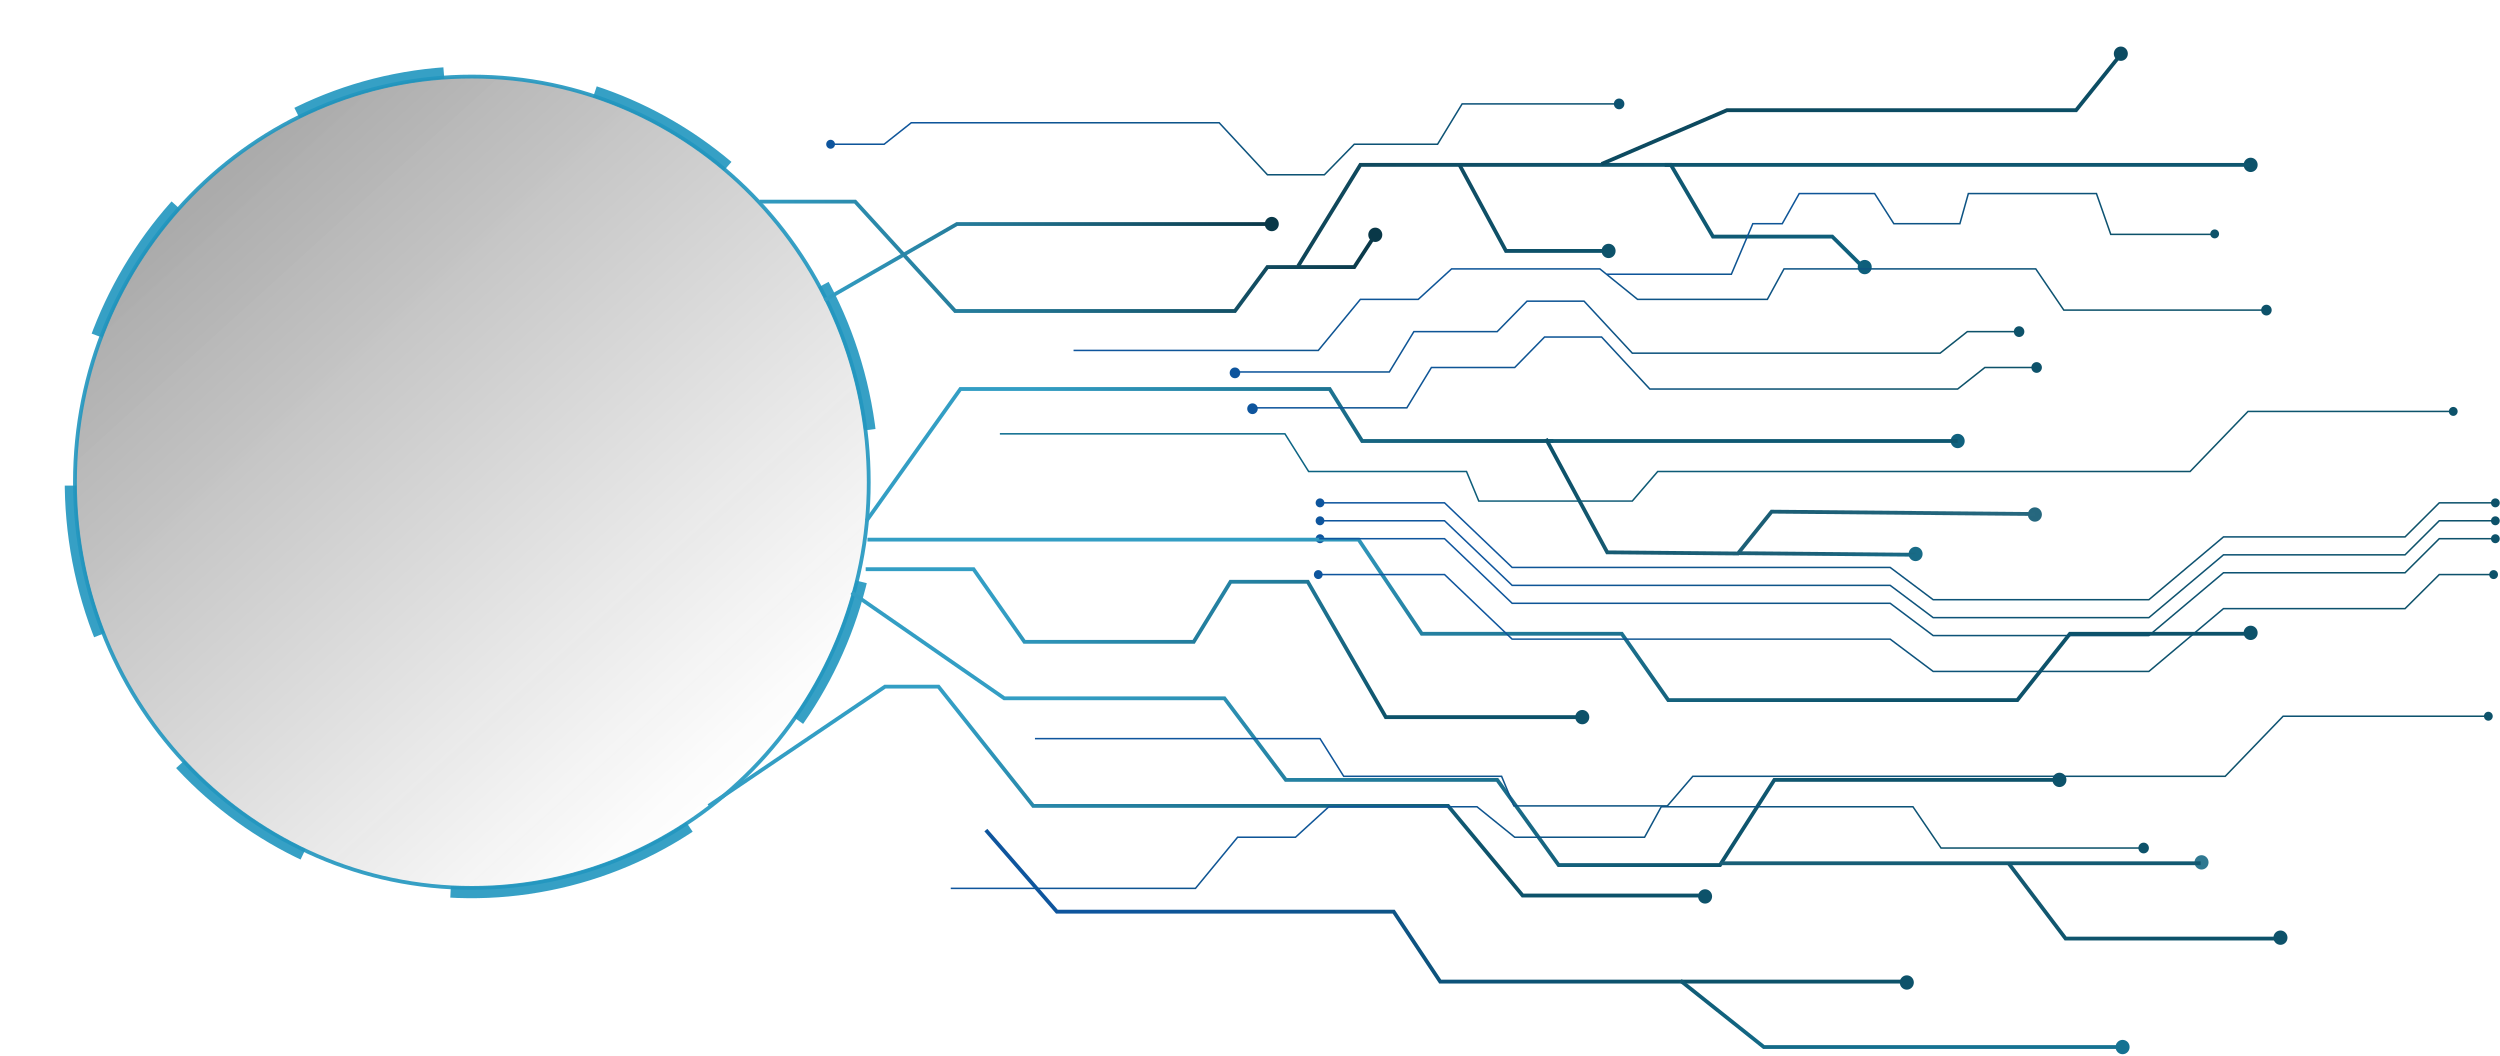
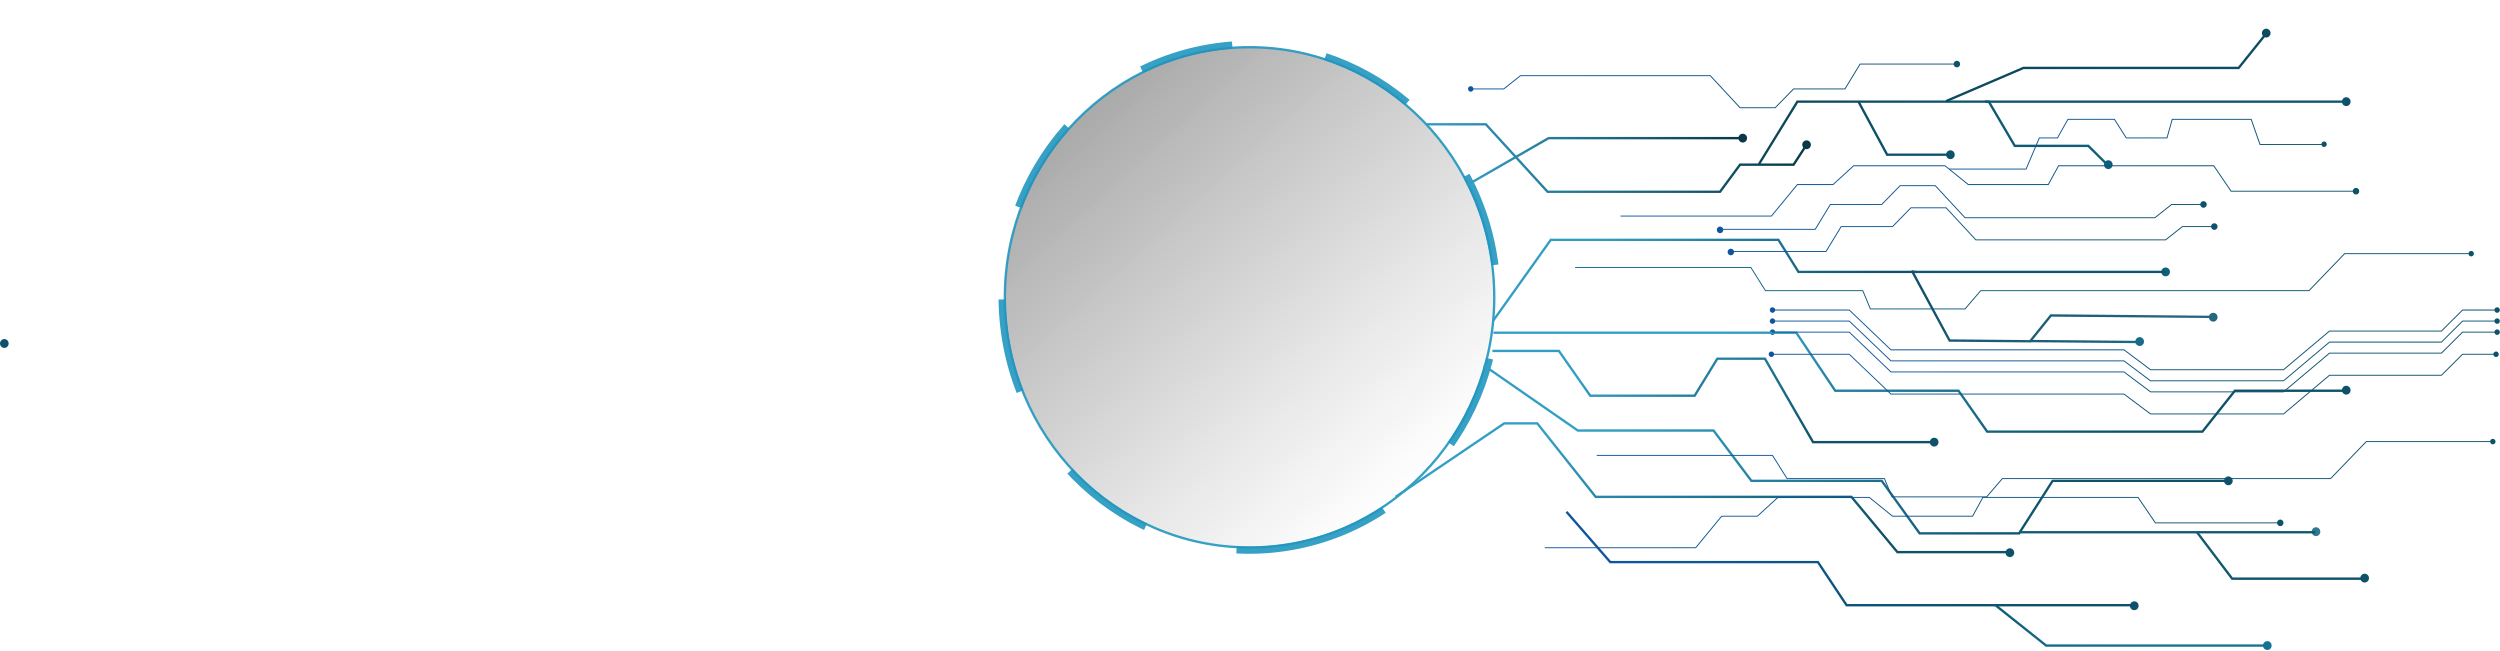
- <svg xmlns="http://www.w3.org/2000/svg" width="1632" height="689" viewBox="0 0 1632 689" fill="none">
-   <path d="M358.17 577.605C500.169 549.299 592.832 408.692 565.137 263.553C537.443 118.413 399.879 23.702 257.879 52.008C115.88 80.315 23.218 220.922 50.912 366.061C78.607 511.201 216.171 605.912 358.17 577.605Z" stroke="#2396BF" stroke-opacity="0.91" stroke-width="7.5" stroke-dasharray="100 100" />
-   <path d="M308.025 579.631C451.118 579.631 567.118 461.065 567.118 314.807C567.118 168.549 451.118 49.983 308.025 49.983C164.931 49.983 48.931 168.549 48.931 314.807C48.931 461.065 164.931 579.631 308.025 579.631Z" fill="url(#paint0_linear_337_272)" stroke="#2396BF" stroke-opacity="0.91" stroke-width="2.5" />
-   <path d="M538.203 196.002L624.663 146.256H828.503" stroke="url(#paint1_linear_337_272)" stroke-width="2.5" />
-   <path d="M830.22 150.938C832.75 150.938 834.801 148.842 834.801 146.256C834.801 143.67 832.75 141.574 830.22 141.574C827.69 141.574 825.64 143.67 825.64 146.256C825.64 148.842 827.69 150.938 830.22 150.938Z" fill="#093848" />
-   <path d="M1217.29 179.03C1219.82 179.03 1221.87 176.934 1221.87 174.348C1221.87 171.762 1219.82 169.666 1217.29 169.666C1214.76 169.666 1212.71 171.762 1212.71 174.348C1212.71 176.934 1214.76 179.03 1217.29 179.03Z" fill="#0E5F7B" />
-   <path d="M1384.48 39.741C1387.01 39.741 1389.06 37.645 1389.06 35.059C1389.06 32.474 1387.01 30.377 1384.48 30.377C1381.95 30.377 1379.9 32.474 1379.9 35.059C1379.9 37.645 1381.95 39.741 1384.48 39.741Z" fill="#0C4B62" />
-   <path d="M1469.22 112.312C1471.75 112.312 1473.8 110.215 1473.8 107.63C1473.8 105.044 1471.75 102.948 1469.22 102.948C1466.69 102.948 1464.64 105.044 1464.64 107.63C1464.64 110.215 1466.69 112.312 1469.22 112.312Z" fill="#0D526A" />
-   <path d="M1601.49 271.499C1603.07 271.499 1604.35 270.189 1604.35 268.572C1604.35 266.956 1603.07 265.646 1601.49 265.646C1599.91 265.646 1598.63 266.956 1598.63 268.572C1598.63 270.189 1599.91 271.499 1601.49 271.499Z" fill="#0D526A" />
-   <path d="M1479.53 205.951C1481.43 205.951 1482.96 204.379 1482.96 202.44C1482.96 200.5 1481.43 198.928 1479.53 198.928C1477.63 198.928 1476.09 200.5 1476.09 202.44C1476.09 204.379 1477.63 205.951 1479.53 205.951Z" fill="#0D526A" />
-   <path d="M1445.75 155.62C1447.33 155.62 1448.61 154.31 1448.61 152.694C1448.61 151.078 1447.33 149.768 1445.75 149.768C1444.17 149.768 1442.88 151.078 1442.88 152.694C1442.88 154.31 1444.17 155.62 1445.75 155.62Z" fill="#0D526A" />
-   <path d="M1628.97 331.194C1630.56 331.194 1631.84 329.884 1631.84 328.268C1631.84 326.651 1630.56 325.341 1628.97 325.341C1627.39 325.341 1626.11 326.651 1626.11 328.268C1626.11 329.884 1627.39 331.194 1628.97 331.194Z" fill="#0D526A" />
-   <path d="M1329.51 243.407C1331.41 243.407 1332.95 241.835 1332.95 239.895C1332.95 237.956 1331.41 236.384 1329.51 236.384C1327.62 236.384 1326.08 237.956 1326.08 239.895C1326.08 241.835 1327.62 243.407 1329.51 243.407Z" fill="#0D526A" />
-   <path d="M1628.97 342.899C1630.56 342.899 1631.84 341.588 1631.84 339.972C1631.84 338.356 1630.56 337.046 1628.97 337.046C1627.39 337.046 1626.11 338.356 1626.11 339.972C1626.11 341.588 1627.39 342.899 1628.97 342.899Z" fill="#0D526A" />
-   <path d="M1628.97 354.603C1630.56 354.603 1631.84 353.293 1631.84 351.677C1631.84 350.061 1630.56 348.751 1628.97 348.751C1627.39 348.751 1626.11 350.061 1626.11 351.677C1626.11 353.293 1627.39 354.603 1628.97 354.603Z" fill="#0D526A" />
-   <path d="M1627.83 378.013C1629.41 378.013 1630.69 376.703 1630.69 375.087C1630.69 373.471 1629.41 372.161 1627.83 372.161C1626.25 372.161 1624.97 373.471 1624.97 375.087C1624.97 376.703 1626.25 378.013 1627.83 378.013Z" fill="#0D526A" />
-   <path d="M861.712 331.194C863.293 331.194 864.575 329.884 864.575 328.268C864.575 326.651 863.293 325.341 861.712 325.341C860.131 325.341 858.849 326.651 858.849 328.268C858.849 329.884 860.131 331.194 861.712 331.194Z" fill="#0E559D" />
-   <path d="M861.712 342.899C863.293 342.899 864.575 341.588 864.575 339.972C864.575 338.356 863.293 337.046 861.712 337.046C860.131 337.046 858.849 338.356 858.849 339.972C858.849 341.588 860.131 342.899 861.712 342.899Z" fill="#0E559D" />
-   <path d="M861.712 354.603C863.293 354.603 864.575 353.293 864.575 351.677C864.575 350.061 863.293 348.751 861.712 348.751C860.131 348.751 858.849 350.061 858.849 351.677C858.849 353.293 860.131 354.603 861.712 354.603Z" fill="#0E559D" />
-   <path d="M860.567 378.013C862.148 378.013 863.43 376.703 863.43 375.087C863.43 373.471 862.148 372.161 860.567 372.161C858.986 372.161 857.704 373.471 857.704 375.087C857.704 376.703 858.986 378.013 860.567 378.013Z" fill="#0E559D" />
-   <path d="M897.785 157.961C900.315 157.961 902.366 155.865 902.366 153.279C902.366 150.693 900.315 148.597 897.785 148.597C895.255 148.597 893.204 150.693 893.204 153.279C893.204 155.865 895.255 157.961 897.785 157.961Z" fill="#093848" />
-   <path d="M495.832 131.625H558.244L623.518 203.025H806.172L827.358 174.348H884.043L897.785 153.279" stroke="url(#paint2_linear_337_272)" stroke-width="2.5" />
-   <path d="M847.398 173.763L888.052 107.63H1090.75L1118.23 154.45H1196.1L1215.57 173.763" stroke="url(#paint3_linear_337_272)" stroke-width="2.5" />
-   <path d="M952.753 107.63L983.1 163.813H1050.09" stroke="url(#paint4_linear_337_272)" stroke-width="2.5" />
-   <path d="M1050.09 168.495C1052.62 168.495 1054.67 166.399 1054.67 163.813C1054.67 161.228 1052.62 159.131 1050.09 159.131C1047.56 159.131 1045.51 161.228 1045.51 163.813C1045.51 166.399 1047.56 168.495 1050.09 168.495Z" fill="#0D526A" />
-   <path d="M1328.37 340.558C1330.9 340.558 1332.95 338.461 1332.95 335.876C1332.95 333.29 1330.9 331.194 1328.37 331.194C1325.84 331.194 1323.79 333.29 1323.79 335.876C1323.79 338.461 1325.84 340.558 1328.37 340.558Z" fill="#25677E" />
-   <path d="M1277.98 292.568C1280.51 292.568 1282.56 290.471 1282.56 287.886C1282.56 285.3 1280.51 283.204 1277.98 283.204C1275.45 283.204 1273.4 285.3 1273.4 287.886C1273.4 290.471 1275.45 292.568 1277.98 292.568Z" fill="#10617E" />
-   <path d="M1250.5 366.308C1253.03 366.308 1255.08 364.212 1255.08 361.626C1255.08 359.041 1253.03 356.944 1250.5 356.944C1247.97 356.944 1245.92 359.041 1245.92 361.626C1245.92 364.212 1247.97 366.308 1250.5 366.308Z" fill="#186B87" />
-   <path d="M1045.51 107.045L1127.39 71.93H1355.28L1383.91 36.23" stroke="url(#paint5_linear_337_272)" stroke-width="2.5" />
-   <path d="M565.687 339.972L626.953 253.941H868.011L889.196 287.885H1014.02H1006.58" stroke="url(#paint6_linear_337_272)" stroke-width="2.5" />
-   <path d="M1010.58 287.885H1277.98" stroke="url(#paint7_linear_337_272)" stroke-width="2.5" />
-   <path d="M1009.19 286.462L1049.21 360.563L1134.53 361.324L1156.51 334.012L1328.28 335.545" stroke="url(#paint8_linear_337_272)" stroke-width="2.5" />
-   <path d="M1134.84 361.11L1250.5 362.142" stroke="url(#paint9_linear_337_272)" stroke-width="2.5" />
-   <path d="M566.26 352.263H886.906L928.132 413.713H1058.68L1089.03 457.022H1316.92L1351.27 413.713H1468.65" stroke="url(#paint10_linear_337_272)" stroke-width="2.5" />
-   <path d="M1469.22 417.81C1471.75 417.81 1473.8 415.714 1473.8 413.128C1473.8 410.542 1471.75 408.446 1469.22 408.446C1466.69 408.446 1464.64 410.542 1464.64 413.128C1464.64 415.714 1466.69 417.81 1469.22 417.81Z" fill="#0D526A" />
-   <path d="M1032.92 472.823C1035.44 472.823 1037.5 470.727 1037.5 468.141C1037.5 465.555 1035.44 463.459 1032.92 463.459C1030.39 463.459 1028.33 465.555 1028.33 468.141C1028.33 470.727 1030.39 472.823 1032.92 472.823Z" fill="#0D526A" />
-   <path d="M1488.69 616.794C1491.22 616.794 1493.27 614.697 1493.27 612.112C1493.27 609.526 1491.22 607.43 1488.69 607.43C1486.16 607.43 1484.11 609.526 1484.11 612.112C1484.11 614.697 1486.16 616.794 1488.69 616.794Z" fill="#0D526A" />
-   <path d="M1244.77 646.056C1247.3 646.056 1249.35 643.96 1249.35 641.374C1249.35 638.788 1247.3 636.692 1244.77 636.692C1242.24 636.692 1240.19 638.788 1240.19 641.374C1240.19 643.96 1242.24 646.056 1244.77 646.056Z" fill="#0D526A" />
-   <path d="M1385.63 688.194C1388.16 688.194 1390.21 686.097 1390.21 683.512C1390.21 680.926 1388.16 678.83 1385.63 678.83C1383.1 678.83 1381.04 680.926 1381.04 683.512C1381.04 686.097 1383.1 688.194 1385.63 688.194Z" fill="#157292" />
-   <path d="M1113.08 589.872C1115.61 589.872 1117.66 587.776 1117.66 585.19C1117.66 582.604 1115.61 580.508 1113.08 580.508C1110.55 580.508 1108.5 582.604 1108.5 585.19C1108.5 587.776 1110.55 589.872 1113.08 589.872Z" fill="#0D526A" />
-   <path d="M1437.16 567.633C1439.69 567.633 1441.74 565.537 1441.74 562.951C1441.74 560.365 1439.69 558.269 1437.16 558.269C1434.63 558.269 1432.58 560.365 1432.58 562.951C1432.58 565.537 1434.63 567.633 1437.16 567.633Z" fill="#2F7891" />
-   <path d="M1344.4 513.79C1346.93 513.79 1348.98 511.694 1348.98 509.108C1348.98 506.522 1346.93 504.426 1344.4 504.426C1341.87 504.426 1339.82 506.522 1339.82 509.108C1339.82 511.694 1341.87 513.79 1344.4 513.79Z" fill="#0D526A" />
-   <path d="M565.114 371.576H635.541L668.751 418.981H779.26L803.308 379.769H853.696L904.656 468.141H988.253H1030.62" stroke="url(#paint11_linear_337_272)" stroke-width="2.5" />
-   <path d="M555.953 386.792L655.583 455.851H799.301L839.382 509.108H977.374L1017.46 564.707H1122.81L1158.31 509.108H1342.11" stroke="url(#paint12_linear_337_272)" stroke-width="2.5" />
-   <path d="M1122.81 563.536H1436.59" stroke="url(#paint13_linear_337_272)" stroke-width="2.5" />
-   <path d="M1311.19 563.536L1348.41 612.697H1486.4" stroke="url(#paint14_linear_337_272)" stroke-width="2.5" />
-   <path d="M462.622 526.08L577.711 448.243H612.639L674.478 526.08H859.995H945.31L993.979 584.605H1109.07" stroke="url(#paint15_linear_337_272)" stroke-width="2.5" />
-   <path d="M643.558 541.882L689.937 595.14H909.809L940.156 640.789H1200.11H1242.48" stroke="url(#paint16_linear_337_272)" stroke-width="2.5" />
-   <path d="M1097.04 640.203L1151.44 683.512H1383.34" stroke="url(#paint17_linear_337_272)" stroke-width="2.5" />
-   <path d="M652.719 283.203H838.809L854.269 307.784H957.334L965.35 327.097H1065.55L1082.16 307.784H1429.71L1467.51 268.572H1601.49" stroke="url(#paint18_linear_337_272)" />
-   <path d="M1624.39 470.482C1625.97 470.482 1627.26 469.172 1627.26 467.556C1627.26 465.94 1625.97 464.63 1624.39 464.63C1622.81 464.63 1621.53 465.94 1621.53 467.556C1621.53 469.172 1622.81 470.482 1624.39 470.482Z" fill="#0D526A" />
-   <path d="M675.623 482.187H861.713L877.172 506.767H980.237L988.253 526.08H1088.46L1105.06 506.767H1452.62L1490.41 467.556H1624.39" stroke="url(#paint19_linear_337_272)" />
-   <path d="M700.817 228.776H860.568L888.052 195.417H925.842L947.6 175.518H1044.37L1068.99 195.417H1153.73L1164.61 175.518H1203.54H1328.94L1347.26 202.44H1477.24" stroke="url(#paint20_linear_337_272)" />
-   <path d="M1399.37 557.099C1401.27 557.099 1402.8 555.526 1402.8 553.587C1402.8 551.648 1401.27 550.076 1399.37 550.076C1397.47 550.076 1395.93 551.648 1395.93 553.587C1395.93 555.526 1397.47 557.099 1399.37 557.099Z" fill="#0D526A" />
-   <path d="M620.656 579.923H780.406L807.89 546.564H845.681L867.439 526.666H964.205L988.826 546.564H1073.57L1084.45 526.666H1123.38H1248.78L1267.1 553.587H1397.08" stroke="url(#paint21_linear_337_272)" />
-   <path d="M1048.95 179.03H1130.23L1144.23 146.037H1163.45L1174.53 126.358H1223.76L1236.3 146.037H1279.41L1284.94 126.358H1304.75H1368.56L1377.9 152.983H1444.03" stroke="url(#paint22_linear_337_272)" />
-   <path d="M861.14 328.267H943.019L987.108 370.405H1233.89L1261.95 391.474H1402.8L1451.47 350.507H1570L1592.33 328.267H1627.26" stroke="url(#paint23_linear_337_272)" />
-   <path d="M861.14 339.972H943.019L987.108 382.11H1233.89L1261.95 403.179H1402.8L1451.47 362.212H1570L1592.33 339.972H1627.26" stroke="url(#paint24_linear_337_272)" />
-   <path d="M861.14 351.677H943.019L987.108 393.815H1233.89L1261.95 414.884H1402.8L1451.47 373.917H1570L1592.33 351.677H1627.26" stroke="url(#paint25_linear_337_272)" />
-   <path d="M861.14 375.087H943.019L987.108 417.225H1233.89L1261.95 438.293H1402.8L1451.47 397.326H1570L1592.33 375.087H1627.26" stroke="url(#paint26_linear_337_272)" />
-   <path d="M807.317 242.822H906.947L922.979 216.486H977.375L996.842 196.587H1034.06L1065.55 230.531H1266.53L1284.28 216.486H1317.49" stroke="url(#paint27_linear_337_272)" />
-   <path d="M818.769 266.231H918.398L934.431 239.895H988.826L1008.29 219.997H1045.51L1077 253.941H1277.98L1295.73 239.895H1328.94" stroke="url(#paint28_linear_337_272)" />
-   <path d="M1054.1 67.833H954.47L938.438 94.169H884.043L864.575 114.067H827.357L795.865 80.123H594.888L577.138 94.169H543.928" stroke="url(#paint29_linear_337_272)" />
-   <path d="M542.21 97.095C543.791 97.095 545.073 95.785 545.073 94.169C545.073 92.553 543.791 91.243 542.21 91.243C540.629 91.243 539.347 92.553 539.347 94.169C539.347 95.785 540.629 97.095 542.21 97.095Z" fill="#0E559D" />
-   <path d="M1318.06 219.997C1319.96 219.997 1321.5 218.425 1321.5 216.486C1321.5 214.546 1319.96 212.974 1318.06 212.974C1316.16 212.974 1314.63 214.546 1314.63 216.486C1314.63 218.425 1316.16 219.997 1318.06 219.997Z" fill="#0D526A" />
-   <path d="M817.623 270.328C819.52 270.328 821.058 268.756 821.058 266.817C821.058 264.877 819.52 263.305 817.623 263.305C815.726 263.305 814.188 264.877 814.188 266.817C814.188 268.756 815.726 270.328 817.623 270.328Z" fill="#0E559D" />
-   <path d="M806.173 246.918C808.07 246.918 809.608 245.346 809.608 243.407C809.608 241.468 808.07 239.896 806.173 239.896C804.275 239.896 802.737 241.468 802.737 243.407C802.737 245.346 804.275 246.918 806.173 246.918Z" fill="#0E559D" />
-   <path d="M1056.96 71.344C1058.86 71.344 1060.4 69.772 1060.4 67.833C1060.4 65.894 1058.86 64.322 1056.96 64.322C1055.07 64.322 1053.53 65.894 1053.53 67.833C1053.53 69.772 1055.07 71.344 1056.96 71.344Z" fill="#0D5270" />
-   <path d="M1086.74 107.63H1468.65" stroke="url(#paint30_linear_337_272)" stroke-width="2.5" />
+ <svg xmlns="http://www.w3.org/2000/svg" width="2647" height="689" viewBox="0 0 2647 689" fill="none">
+   <path d="M1373.17 577.605C1515.17 549.299 1607.83 408.692 1580.14 263.553C1552.44 118.413 1414.88 23.702 1272.88 52.008C1130.88 80.315 1038.22 220.922 1065.91 366.061C1093.61 511.201 1231.17 605.912 1373.17 577.605Z" stroke="#2396BF" stroke-opacity="0.91" stroke-width="7.5" stroke-dasharray="100 100" />
+   <path d="M1323.02 579.631C1466.12 579.631 1582.12 461.065 1582.12 314.807C1582.12 168.549 1466.12 49.983 1323.02 49.983C1179.93 49.983 1063.93 168.549 1063.93 314.807C1063.93 461.065 1179.93 579.631 1323.02 579.631Z" fill="url(#paint0_linear_337_272)" stroke="#2396BF" stroke-opacity="0.91" stroke-width="2.5" />
+   <path d="M1553.2 196.002L1639.66 146.256H1843.5" stroke="url(#paint1_linear_337_272)" stroke-width="2.5" />
+   <path d="M1845.22 150.938C1847.75 150.938 1849.8 148.842 1849.8 146.256C1849.8 143.67 1847.75 141.574 1845.22 141.574C1842.69 141.574 1840.64 143.67 1840.64 146.256C1840.64 148.842 1842.69 150.938 1845.22 150.938Z" fill="#093848" />
+   <path d="M2232.29 179.03C2234.82 179.03 2236.87 176.934 2236.87 174.348C2236.87 171.762 2234.82 169.666 2232.29 169.666C2229.76 169.666 2227.71 171.762 2227.71 174.348C2227.71 176.934 2229.76 179.03 2232.29 179.03Z" fill="#0E5F7B" />
+   <path d="M2399.48 39.741C2402.01 39.741 2404.06 37.645 2404.06 35.059C2404.06 32.474 2402.01 30.377 2399.48 30.377C2396.95 30.377 2394.9 32.474 2394.9 35.059C2394.9 37.645 2396.95 39.741 2399.48 39.741Z" fill="#0C4B62" />
+   <path d="M2484.22 112.312C2486.75 112.312 2488.8 110.215 2488.8 107.63C2488.8 105.044 2486.75 102.948 2484.22 102.948C2481.69 102.948 2479.64 105.044 2479.64 107.63C2479.64 110.215 2481.69 112.312 2484.22 112.312Z" fill="#0D526A" />
+   <path d="M2616.49 271.499C2618.07 271.499 2619.35 270.189 2619.35 268.572C2619.35 266.956 2618.07 265.646 2616.49 265.646C2614.91 265.646 2613.63 266.956 2613.63 268.572C2613.63 270.189 2614.91 271.499 2616.49 271.499Z" fill="#0D526A" />
+   <path d="M2494.53 205.951C2496.43 205.951 2497.96 204.379 2497.96 202.44C2497.96 200.5 2496.43 198.928 2494.53 198.928C2492.63 198.928 2491.09 200.5 2491.09 202.44C2491.09 204.379 2492.63 205.951 2494.53 205.951Z" fill="#0D526A" />
+   <path d="M2460.75 155.62C2462.33 155.62 2463.61 154.31 2463.61 152.694C2463.61 151.078 2462.33 149.768 2460.75 149.768C2459.17 149.768 2457.88 151.078 2457.88 152.694C2457.88 154.31 2459.17 155.62 2460.75 155.62Z" fill="#0D526A" />
+   <path d="M2643.97 331.194C2645.56 331.194 2646.84 329.884 2646.84 328.268C2646.84 326.651 2645.56 325.341 2643.97 325.341C2642.39 325.341 2641.11 326.651 2641.11 328.268C2641.11 329.884 2642.39 331.194 2643.97 331.194Z" fill="#0D526A" />
+   <path d="M2344.51 243.407C2346.41 243.407 2347.95 241.835 2347.95 239.895C2347.95 237.956 2346.41 236.384 2344.51 236.384C2342.62 236.384 2341.08 237.956 2341.08 239.895C2341.08 241.835 2342.62 243.407 2344.51 243.407Z" fill="#0D526A" />
+   <path d="M2643.97 342.899C2645.56 342.899 2646.84 341.588 2646.84 339.972C2646.84 338.356 2645.56 337.046 2643.97 337.046C2642.39 337.046 2641.11 338.356 2641.11 339.972C2641.11 341.588 2642.39 342.899 2643.97 342.899Z" fill="#0D526A" />
+   <path d="M2643.97 354.603C2645.56 354.603 2646.84 353.293 2646.84 351.677C2646.84 350.061 2645.56 348.751 2643.97 348.751C2642.39 348.751 2641.11 350.061 2641.11 351.677C2641.11 353.293 2642.39 354.603 2643.97 354.603Z" fill="#0D526A" />
+   <path d="M2642.83 378.013C2644.41 378.013 2645.69 376.703 2645.69 375.087C2645.69 373.471 2644.41 372.161 2642.83 372.161C2641.25 372.161 2639.97 373.471 2639.97 375.087C2639.97 376.703 2641.25 378.013 2642.83 378.013Z" fill="#0D526A" />
+   <path d="M1876.71 331.194C1878.29 331.194 1879.57 329.884 1879.57 328.268C1879.57 326.651 1878.29 325.341 1876.71 325.341C1875.13 325.341 1873.85 326.651 1873.85 328.268C1873.85 329.884 1875.13 331.194 1876.71 331.194Z" fill="#0E559D" />
+   <path d="M1876.71 342.899C1878.29 342.899 1879.57 341.588 1879.57 339.972C1879.57 338.356 1878.29 337.046 1876.71 337.046C1875.13 337.046 1873.85 338.356 1873.85 339.972C1873.85 341.588 1875.13 342.899 1876.71 342.899Z" fill="#0E559D" />
+   <path d="M1876.71 354.603C1878.29 354.603 1879.57 353.293 1879.57 351.677C1879.57 350.061 1878.29 348.751 1876.71 348.751C1875.13 348.751 1873.85 350.061 1873.85 351.677C1873.85 353.293 1875.13 354.603 1876.71 354.603Z" fill="#0E559D" />
+   <path d="M1875.57 378.013C1877.15 378.013 1878.43 376.703 1878.43 375.087C1878.43 373.471 1877.15 372.161 1875.57 372.161C1873.99 372.161 1872.7 373.471 1872.7 375.087C1872.7 376.703 1873.99 378.013 1875.57 378.013Z" fill="#0E559D" />
+   <path d="M1912.79 157.961C1915.31 157.961 1917.37 155.865 1917.37 153.279C1917.37 150.693 1915.31 148.597 1912.79 148.597C1910.26 148.597 1908.2 150.693 1908.2 153.279C1908.2 155.865 1910.26 157.961 1912.79 157.961Z" fill="#093848" />
+   <path d="M1510.83 131.625H1573.24L1638.52 203.025H1821.17L1842.36 174.348H1899.04L1912.79 153.279" stroke="url(#paint2_linear_337_272)" stroke-width="2.5" />
+   <path d="M1862.4 173.763L1903.05 107.63H2105.75L2133.23 154.45H2211.1L2230.57 173.763" stroke="url(#paint3_linear_337_272)" stroke-width="2.5" />
+   <path d="M1967.75 107.63L1998.1 163.813H2065.09" stroke="url(#paint4_linear_337_272)" stroke-width="2.5" />
+   <path d="M2065.09 168.495C2067.62 168.495 2069.67 166.399 2069.67 163.813C2069.67 161.228 2067.62 159.131 2065.09 159.131C2062.56 159.131 2060.51 161.228 2060.51 163.813C2060.51 166.399 2062.56 168.495 2065.09 168.495Z" fill="#0D526A" />
+   <path d="M2343.37 340.558C2345.9 340.558 2347.95 338.461 2347.95 335.876C2347.95 333.29 2345.9 331.194 2343.37 331.194C2340.84 331.194 2338.79 333.29 2338.79 335.876C2338.79 338.461 2340.84 340.558 2343.37 340.558Z" fill="#25677E" />
+   <path d="M2292.98 292.568C2295.51 292.568 2297.56 290.471 2297.56 287.886C2297.56 285.3 2295.51 283.204 2292.98 283.204C2290.45 283.204 2288.4 285.3 2288.4 287.886C2288.4 290.471 2290.45 292.568 2292.98 292.568Z" fill="#10617E" />
+   <path d="M2265.5 366.308C2268.03 366.308 2270.08 364.212 2270.08 361.626C2270.08 359.041 2268.03 356.944 2265.5 356.944C2262.97 356.944 2260.92 359.041 2260.92 361.626C2260.92 364.212 2262.97 366.308 2265.5 366.308Z" fill="#186B87" />
+   <path d="M2060.51 107.045L2142.39 71.93H2370.28L2398.91 36.23" stroke="url(#paint5_linear_337_272)" stroke-width="2.5" />
+   <path d="M1580.69 339.972L1641.95 253.941H1883.01L1904.2 287.885H2029.02H2021.58" stroke="url(#paint6_linear_337_272)" stroke-width="2.5" />
+   <path d="M2025.58 287.885H2292.98" stroke="url(#paint7_linear_337_272)" stroke-width="2.5" />
+   <path d="M2024.19 286.462L2064.21 360.563L2149.53 361.324L2171.51 334.012L2343.28 335.545" stroke="url(#paint8_linear_337_272)" stroke-width="2.5" />
+   <path d="M2149.84 361.11L2265.5 362.142" stroke="url(#paint9_linear_337_272)" stroke-width="2.5" />
+   <path d="M1581.26 352.263H1901.91L1943.13 413.713H2073.68L2104.03 457.022H2331.92L2366.27 413.713H2483.65" stroke="url(#paint10_linear_337_272)" stroke-width="2.5" />
+   <path d="M2484.22 417.81C2486.75 417.81 2488.8 415.714 2488.8 413.128C2488.8 410.542 2486.75 408.446 2484.22 408.446C2481.69 408.446 2479.64 410.542 2479.64 413.128C2479.64 415.714 2481.69 417.81 2484.22 417.81Z" fill="#0D526A" />
+   <path d="M2047.92 472.823C2050.44 472.823 2052.5 470.727 2052.5 468.141C2052.5 465.555 2050.44 463.459 2047.92 463.459C2045.39 463.459 2043.33 465.555 2043.33 468.141C2043.33 470.727 2045.39 472.823 2047.92 472.823Z" fill="#0D526A" />
+   <path d="M4.581 368.364C7.111 368.364 9.161 366.268 9.161 363.682C9.161 361.096 7.111 359 4.581 359C2.051 359 0 361.096 0 363.682C0 366.268 2.051 368.364 4.581 368.364Z" fill="#0D526A" />
+   <path d="M2503.69 616.794C2506.22 616.794 2508.27 614.697 2508.27 612.112C2508.27 609.526 2506.22 607.43 2503.69 607.43C2501.16 607.43 2499.11 609.526 2499.11 612.112C2499.11 614.697 2501.16 616.794 2503.69 616.794Z" fill="#0D526A" />
+   <path d="M2259.77 646.056C2262.3 646.056 2264.35 643.96 2264.35 641.374C2264.35 638.788 2262.3 636.692 2259.77 636.692C2257.24 636.692 2255.19 638.788 2255.19 641.374C2255.19 643.96 2257.24 646.056 2259.77 646.056Z" fill="#0D526A" />
+   <path d="M2400.63 688.194C2403.16 688.194 2405.21 686.097 2405.21 683.512C2405.21 680.926 2403.16 678.83 2400.63 678.83C2398.1 678.83 2396.04 680.926 2396.04 683.512C2396.04 686.097 2398.1 688.194 2400.63 688.194Z" fill="#157292" />
+   <path d="M2128.08 589.872C2130.61 589.872 2132.66 587.776 2132.66 585.19C2132.66 582.604 2130.61 580.508 2128.08 580.508C2125.55 580.508 2123.5 582.604 2123.5 585.19C2123.5 587.776 2125.55 589.872 2128.08 589.872Z" fill="#0D526A" />
+   <path d="M2452.16 567.633C2454.69 567.633 2456.74 565.537 2456.74 562.951C2456.74 560.365 2454.69 558.269 2452.16 558.269C2449.63 558.269 2447.58 560.365 2447.58 562.951C2447.58 565.537 2449.63 567.633 2452.16 567.633Z" fill="#2F7891" />
+   <path d="M2359.4 513.79C2361.93 513.79 2363.98 511.694 2363.98 509.108C2363.98 506.522 2361.93 504.426 2359.4 504.426C2356.87 504.426 2354.82 506.522 2354.82 509.108C2354.82 511.694 2356.87 513.79 2359.4 513.79Z" fill="#0D526A" />
+   <path d="M1580.11 371.576H1650.54L1683.75 418.981H1794.26L1818.31 379.769H1868.7L1919.66 468.141H2003.25H2045.62" stroke="url(#paint11_linear_337_272)" stroke-width="2.5" />
+   <path d="M1570.95 386.792L1670.58 455.851H1814.3L1854.38 509.108H1992.37L2032.46 564.707H2137.81L2173.31 509.108H2357.11" stroke="url(#paint12_linear_337_272)" stroke-width="2.5" />
+   <path d="M2137.81 563.536H2451.59" stroke="url(#paint13_linear_337_272)" stroke-width="2.5" />
+   <path d="M2326.19 563.536L2363.41 612.697H2501.4" stroke="url(#paint14_linear_337_272)" stroke-width="2.5" />
+   <path d="M1477.62 526.08L1592.71 448.243H1627.64L1689.48 526.08H1874.99H1960.31L2008.98 584.605H2124.07" stroke="url(#paint15_linear_337_272)" stroke-width="2.5" />
+   <path d="M1658.56 541.882L1704.94 595.14H1924.81L1955.16 640.789H2215.11H2257.48" stroke="url(#paint16_linear_337_272)" stroke-width="2.5" />
+   <path d="M2112.04 640.203L2166.44 683.512H2398.34" stroke="url(#paint17_linear_337_272)" stroke-width="2.5" />
+   <path d="M1667.72 283.203H1853.81L1869.27 307.784H1972.33L1980.35 327.097H2080.55L2097.16 307.784H2444.71L2482.51 268.572H2616.49" stroke="url(#paint18_linear_337_272)" />
+   <path d="M2639.39 470.482C2640.97 470.482 2642.26 469.172 2642.26 467.556C2642.26 465.94 2640.97 464.63 2639.39 464.63C2637.81 464.63 2636.53 465.94 2636.53 467.556C2636.53 469.172 2637.81 470.482 2639.39 470.482Z" fill="#0D526A" />
+   <path d="M1690.62 482.187H1876.71L1892.17 506.767H1995.24L2003.25 526.08H2103.46L2120.06 506.767H2467.62L2505.41 467.556H2639.39" stroke="url(#paint19_linear_337_272)" />
+   <path d="M1715.82 228.776H1875.57L1903.05 195.417H1940.84L1962.6 175.518H2059.37L2083.99 195.417H2168.73L2179.61 175.518H2218.54H2343.94L2362.26 202.44H2492.24" stroke="url(#paint20_linear_337_272)" />
+   <path d="M2414.37 557.099C2416.27 557.099 2417.8 555.526 2417.8 553.587C2417.8 551.648 2416.27 550.076 2414.37 550.076C2412.47 550.076 2410.93 551.648 2410.93 553.587C2410.93 555.526 2412.47 557.099 2414.37 557.099Z" fill="#0D526A" />
+   <path d="M1635.66 579.923H1795.41L1822.89 546.564H1860.68L1882.44 526.666H1979.21L2003.83 546.564H2088.57L2099.45 526.666H2138.38H2263.78L2282.1 553.587H2412.08" stroke="url(#paint21_linear_337_272)" />
+   <path d="M2063.95 179.03H2145.23L2159.23 146.037H2178.45L2189.53 126.358H2238.76L2251.3 146.037H2294.41L2299.94 126.358H2319.75H2383.56L2392.9 152.983H2459.03" stroke="url(#paint22_linear_337_272)" />
+   <path d="M1876.14 328.267H1958.02L2002.11 370.405H2248.89L2276.95 391.474H2417.8L2466.47 350.507H2585L2607.33 328.267H2642.26" stroke="url(#paint23_linear_337_272)" />
+   <path d="M1876.14 339.972H1958.02L2002.11 382.11H2248.89L2276.95 403.179H2417.8L2466.47 362.212H2585L2607.33 339.972H2642.26" stroke="url(#paint24_linear_337_272)" />
+   <path d="M1876.14 351.677H1958.02L2002.11 393.815H2248.89L2276.95 414.884H2417.8L2466.47 373.917H2585L2607.33 351.677H2642.26" stroke="url(#paint25_linear_337_272)" />
+   <path d="M1876.14 375.087H1958.02L2002.11 417.225H2248.89L2276.95 438.293H2417.8L2466.47 397.326H2585L2607.33 375.087H2642.26" stroke="url(#paint26_linear_337_272)" />
+   <path d="M1822.32 242.822H1921.95L1937.98 216.486H1992.37L2011.84 196.587H2049.06L2080.55 230.531H2281.53L2299.28 216.486H2332.49" stroke="url(#paint27_linear_337_272)" />
+   <path d="M1833.77 266.231H1933.4L1949.43 239.895H2003.83L2023.29 219.997H2060.51L2092 253.941H2292.98L2310.73 239.895H2343.94" stroke="url(#paint28_linear_337_272)" />
+   <path d="M2069.1 67.833H1969.47L1953.44 94.169H1899.04L1879.57 114.067H1842.36L1810.86 80.123H1609.89L1592.14 94.169H1558.93" stroke="url(#paint29_linear_337_272)" />
+   <path d="M1557.21 97.095C1558.79 97.095 1560.07 95.785 1560.07 94.169C1560.07 92.553 1558.79 91.243 1557.21 91.243C1555.63 91.243 1554.35 92.553 1554.35 94.169C1554.35 95.785 1555.63 97.095 1557.21 97.095Z" fill="#0E559D" />
+   <path d="M2333.06 219.997C2334.96 219.997 2336.5 218.425 2336.5 216.486C2336.5 214.546 2334.96 212.974 2333.06 212.974C2331.16 212.974 2329.63 214.546 2329.63 216.486C2329.63 218.425 2331.16 219.997 2333.06 219.997Z" fill="#0D526A" />
+   <path d="M1832.62 270.328C1834.52 270.328 1836.06 268.756 1836.06 266.817C1836.06 264.877 1834.52 263.305 1832.62 263.305C1830.73 263.305 1829.19 264.877 1829.19 266.817C1829.19 268.756 1830.73 270.328 1832.62 270.328Z" fill="#0E559D" />
+   <path d="M1821.17 246.918C1823.07 246.918 1824.61 245.346 1824.61 243.407C1824.61 241.468 1823.07 239.896 1821.17 239.896C1819.28 239.896 1817.74 241.468 1817.74 243.407C1817.74 245.346 1819.28 246.918 1821.17 246.918Z" fill="#0E559D" />
+   <path d="M2071.96 71.344C2073.86 71.344 2075.4 69.772 2075.4 67.833C2075.4 65.894 2073.86 64.322 2071.96 64.322C2070.07 64.322 2068.53 65.894 2068.53 67.833C2068.53 69.772 2070.07 71.344 2071.96 71.344Z" fill="#0D5270" />
+   <path d="M2101.74 107.63H2483.65" stroke="url(#paint30_linear_337_272)" stroke-width="2.5" />
  <defs>
-     <linearGradient id="paint0_linear_337_272" x1="147.017" y1="115.099" x2="497.833" y2="500.983" gradientUnits="userSpaceOnUse">
+     <linearGradient id="paint0_linear_337_272" x1="1162.02" y1="115.099" x2="1512.83" y2="500.983" gradientUnits="userSpaceOnUse">
      <stop stop-opacity="0.33" />
      <stop offset="1" stop-color="#262626" stop-opacity="0" />
    </linearGradient>
-     <linearGradient id="paint1_linear_337_272" x1="827.93" y1="146.256" x2="537.854" y2="194.491" gradientUnits="userSpaceOnUse">
+     <linearGradient id="paint1_linear_337_272" x1="1842.93" y1="146.256" x2="1552.85" y2="194.491" gradientUnits="userSpaceOnUse">
      <stop stop-color="#093747" />
      <stop offset="1" stop-color="#339EC4" />
    </linearGradient>
-     <linearGradient id="paint2_linear_337_272" x1="896.995" y1="131.625" x2="494.598" y2="196.173" gradientUnits="userSpaceOnUse">
+     <linearGradient id="paint2_linear_337_272" x1="1912" y1="131.625" x2="1509.6" y2="196.173" gradientUnits="userSpaceOnUse">
      <stop stop-color="#093747" />
      <stop offset="1" stop-color="#339EC4" />
    </linearGradient>
-     <linearGradient id="paint3_linear_337_272" x1="1214.85" y1="107.63" x2="846.064" y2="166.13" gradientUnits="userSpaceOnUse">
+     <linearGradient id="paint3_linear_337_272" x1="2229.85" y1="107.63" x2="1861.06" y2="166.13" gradientUnits="userSpaceOnUse">
      <stop stop-color="#0F617E" />
      <stop offset="1" stop-color="#0F4558" />
    </linearGradient>
-     <linearGradient id="paint4_linear_337_272" x1="1043.22" y1="163.813" x2="991.398" y2="82.604" gradientUnits="userSpaceOnUse">
+     <linearGradient id="paint4_linear_337_272" x1="2058.22" y1="163.813" x2="2006.4" y2="82.604" gradientUnits="userSpaceOnUse">
      <stop stop-color="#0D526A" />
      <stop offset="1" stop-color="#0F4D64" />
    </linearGradient>
-     <linearGradient id="paint5_linear_337_272" x1="1360.02" y1="107.045" x2="1328.4" y2="-29.674" gradientUnits="userSpaceOnUse">
+     <linearGradient id="paint5_linear_337_272" x1="2375.02" y1="107.045" x2="2343.4" y2="-29.674" gradientUnits="userSpaceOnUse">
      <stop stop-color="#0D526A" />
      <stop offset="1" stop-color="#0B4357" />
    </linearGradient>
-     <linearGradient id="paint6_linear_337_272" x1="1055.82" y1="228.19" x2="905.423" y2="52.752" gradientUnits="userSpaceOnUse">
+     <linearGradient id="paint6_linear_337_272" x1="2070.82" y1="228.19" x2="1920.42" y2="52.752" gradientUnits="userSpaceOnUse">
      <stop stop-color="#0D526A" />
      <stop offset="1" stop-color="#339EC4" />
    </linearGradient>
    <linearGradient id="paint7_linear_337_272" x1="-nan" y1="-nan" x2="-nan" y2="-nan" gradientUnits="userSpaceOnUse">
      <stop stop-color="#116784" />
      <stop offset="1" stop-color="#0D526A" />
    </linearGradient>
-     <linearGradient id="paint8_linear_337_272" x1="1344.97" y1="329.438" x2="1273.98" y2="186.454" gradientUnits="userSpaceOnUse">
+     <linearGradient id="paint8_linear_337_272" x1="2359.97" y1="329.438" x2="2288.98" y2="186.454" gradientUnits="userSpaceOnUse">
      <stop stop-color="#27687F" />
      <stop offset="1" stop-color="#0D526A" />
    </linearGradient>
-     <linearGradient id="paint9_linear_337_272" x1="1250.36" y1="362.141" x2="1250.26" y2="358.958" gradientUnits="userSpaceOnUse">
+     <linearGradient id="paint9_linear_337_272" x1="2265.36" y1="362.141" x2="2265.26" y2="358.958" gradientUnits="userSpaceOnUse">
      <stop stop-color="#186B87" />
      <stop offset="1" stop-color="#1C5F76" />
    </linearGradient>
-     <linearGradient id="paint10_linear_337_272" x1="1467.6" y1="352.263" x2="1362.95" y2="112.733" gradientUnits="userSpaceOnUse">
+     <linearGradient id="paint10_linear_337_272" x1="2482.6" y1="352.263" x2="2377.95" y2="112.733" gradientUnits="userSpaceOnUse">
      <stop stop-color="#0D526A" />
      <stop offset="1" stop-color="#339EC4" />
    </linearGradient>
-     <linearGradient id="paint11_linear_337_272" x1="1030.09" y1="371.576" x2="902.547" y2="208.202" gradientUnits="userSpaceOnUse">
+     <linearGradient id="paint11_linear_337_272" x1="2045.09" y1="371.576" x2="1917.55" y2="208.202" gradientUnits="userSpaceOnUse">
      <stop stop-color="#0D526A" />
      <stop offset="1" stop-color="#339EC4" />
    </linearGradient>
-     <linearGradient id="paint12_linear_337_272" x1="1341.19" y1="386.792" x2="1102.06" y2="106.01" gradientUnits="userSpaceOnUse">
+     <linearGradient id="paint12_linear_337_272" x1="2356.19" y1="386.792" x2="2117.06" y2="106.01" gradientUnits="userSpaceOnUse">
      <stop stop-color="#0D526A" />
      <stop offset="1" stop-color="#339EC4" />
    </linearGradient>
    <linearGradient id="paint13_linear_337_272" x1="-nan" y1="-nan" x2="-nan" y2="-nan" gradientUnits="userSpaceOnUse">
      <stop stop-color="#307891" />
      <stop offset="1" stop-color="#0E546C" />
    </linearGradient>
-     <linearGradient id="paint14_linear_337_272" x1="1494.99" y1="567.633" x2="1448.65" y2="485.609" gradientUnits="userSpaceOnUse">
+     <linearGradient id="paint14_linear_337_272" x1="2509.99" y1="567.633" x2="2463.65" y2="485.609" gradientUnits="userSpaceOnUse">
      <stop stop-color="#0D526A" />
      <stop offset="1" stop-color="#145A73" />
    </linearGradient>
-     <linearGradient id="paint15_linear_337_272" x1="1108.31" y1="448.243" x2="927.507" y2="220.474" gradientUnits="userSpaceOnUse">
+     <linearGradient id="paint15_linear_337_272" x1="2123.31" y1="448.243" x2="1942.51" y2="220.474" gradientUnits="userSpaceOnUse">
      <stop stop-color="#0D526A" />
      <stop offset="1" stop-color="#339EC4" />
    </linearGradient>
-     <linearGradient id="paint16_linear_337_272" x1="1241.78" y1="541.882" x2="1121.04" y2="347.606" gradientUnits="userSpaceOnUse">
+     <linearGradient id="paint16_linear_337_272" x1="2256.78" y1="541.882" x2="2136.04" y2="347.606" gradientUnits="userSpaceOnUse">
      <stop stop-color="#0D526A" />
      <stop offset="1" stop-color="#0E559D" />
    </linearGradient>
-     <linearGradient id="paint17_linear_337_272" x1="1383" y1="640.203" x2="1342.69" y2="523.484" gradientUnits="userSpaceOnUse">
+     <linearGradient id="paint17_linear_337_272" x1="2398" y1="640.203" x2="2357.69" y2="523.484" gradientUnits="userSpaceOnUse">
      <stop stop-color="#157292" />
      <stop offset="1" stop-color="#0D526A" />
    </linearGradient>
-     <linearGradient id="paint18_linear_337_272" x1="1600.38" y1="268.572" x2="1573.11" y2="114.869" gradientUnits="userSpaceOnUse">
+     <linearGradient id="paint18_linear_337_272" x1="2615.38" y1="268.572" x2="2588.11" y2="114.869" gradientUnits="userSpaceOnUse">
      <stop stop-color="#0D526A" />
      <stop offset="1" stop-color="#0C6D90" />
    </linearGradient>
-     <linearGradient id="paint19_linear_337_272" x1="1623.28" y1="467.556" x2="1588.19" y2="316.349" gradientUnits="userSpaceOnUse">
+     <linearGradient id="paint19_linear_337_272" x1="2638.28" y1="467.556" x2="2603.19" y2="316.349" gradientUnits="userSpaceOnUse">
      <stop stop-color="#0D526A" />
      <stop offset="1" stop-color="#0E559D" />
    </linearGradient>
-     <linearGradient id="paint20_linear_337_272" x1="1476.33" y1="175.518" x2="1441.24" y2="39.564" gradientUnits="userSpaceOnUse">
+     <linearGradient id="paint20_linear_337_272" x1="2491.33" y1="175.518" x2="2456.24" y2="39.564" gradientUnits="userSpaceOnUse">
      <stop stop-color="#0D526A" />
      <stop offset="1" stop-color="#0E559D" />
    </linearGradient>
-     <linearGradient id="paint21_linear_337_272" x1="1396.17" y1="526.666" x2="1361.08" y2="390.711" gradientUnits="userSpaceOnUse">
+     <linearGradient id="paint21_linear_337_272" x1="2411.17" y1="526.666" x2="2376.08" y2="390.711" gradientUnits="userSpaceOnUse">
      <stop stop-color="#0D526A" />
      <stop offset="1" stop-color="#0E559D" />
    </linearGradient>
-     <linearGradient id="paint22_linear_337_272" x1="1443.57" y1="126.358" x2="1386.08" y2="11.78" gradientUnits="userSpaceOnUse">
+     <linearGradient id="paint22_linear_337_272" x1="2458.57" y1="126.358" x2="2401.08" y2="11.78" gradientUnits="userSpaceOnUse">
      <stop stop-color="#0D526A" />
      <stop offset="1" stop-color="#0E559D" />
    </linearGradient>
-     <linearGradient id="paint23_linear_337_272" x1="1626.36" y1="328.267" x2="1577.63" y2="171.295" gradientUnits="userSpaceOnUse">
+     <linearGradient id="paint23_linear_337_272" x1="2641.36" y1="328.267" x2="2592.63" y2="171.295" gradientUnits="userSpaceOnUse">
      <stop stop-color="#0D526A" />
      <stop offset="1" stop-color="#0E559D" />
    </linearGradient>
-     <linearGradient id="paint24_linear_337_272" x1="1626.36" y1="339.972" x2="1577.63" y2="183" gradientUnits="userSpaceOnUse">
+     <linearGradient id="paint24_linear_337_272" x1="2641.36" y1="339.972" x2="2592.63" y2="183" gradientUnits="userSpaceOnUse">
      <stop stop-color="#0D526A" />
      <stop offset="1" stop-color="#0E559D" />
    </linearGradient>
-     <linearGradient id="paint25_linear_337_272" x1="1626.36" y1="351.677" x2="1577.63" y2="194.705" gradientUnits="userSpaceOnUse">
+     <linearGradient id="paint25_linear_337_272" x1="2641.36" y1="351.677" x2="2592.63" y2="194.705" gradientUnits="userSpaceOnUse">
      <stop stop-color="#0D526A" />
      <stop offset="1" stop-color="#0E559D" />
    </linearGradient>
-     <linearGradient id="paint26_linear_337_272" x1="1626.36" y1="375.087" x2="1577.63" y2="218.114" gradientUnits="userSpaceOnUse">
+     <linearGradient id="paint26_linear_337_272" x1="2641.36" y1="375.087" x2="2592.63" y2="218.114" gradientUnits="userSpaceOnUse">
      <stop stop-color="#0D526A" />
      <stop offset="1" stop-color="#0E559D" />
    </linearGradient>
-     <linearGradient id="paint27_linear_337_272" x1="1316.89" y1="196.587" x2="1278.43" y2="83.813" gradientUnits="userSpaceOnUse">
+     <linearGradient id="paint27_linear_337_272" x1="2331.89" y1="196.587" x2="2293.43" y2="83.813" gradientUnits="userSpaceOnUse">
      <stop stop-color="#0D526A" />
      <stop offset="1" stop-color="#0E559D" />
    </linearGradient>
-     <linearGradient id="paint28_linear_337_272" x1="1328.35" y1="219.997" x2="1289.89" y2="107.223" gradientUnits="userSpaceOnUse">
+     <linearGradient id="paint28_linear_337_272" x1="2343.35" y1="219.997" x2="2304.89" y2="107.223" gradientUnits="userSpaceOnUse">
      <stop stop-color="#0D526A" />
      <stop offset="1" stop-color="#0E559D" />
    </linearGradient>
-     <linearGradient id="paint29_linear_337_272" x1="1068.41" y1="78.367" x2="1036.52" y2="-40.719" gradientUnits="userSpaceOnUse">
+     <linearGradient id="paint29_linear_337_272" x1="2083.41" y1="78.367" x2="2051.52" y2="-40.719" gradientUnits="userSpaceOnUse">
      <stop stop-color="#0D526A" />
      <stop offset="1" stop-color="#0E559D" />
    </linearGradient>
    <linearGradient id="paint30_linear_337_272" x1="-nan" y1="-nan" x2="-nan" y2="-nan" gradientUnits="userSpaceOnUse">
      <stop stop-color="#0D526A" />
      <stop offset="1" stop-color="#0F5770" />
    </linearGradient>
  </defs>
</svg>
